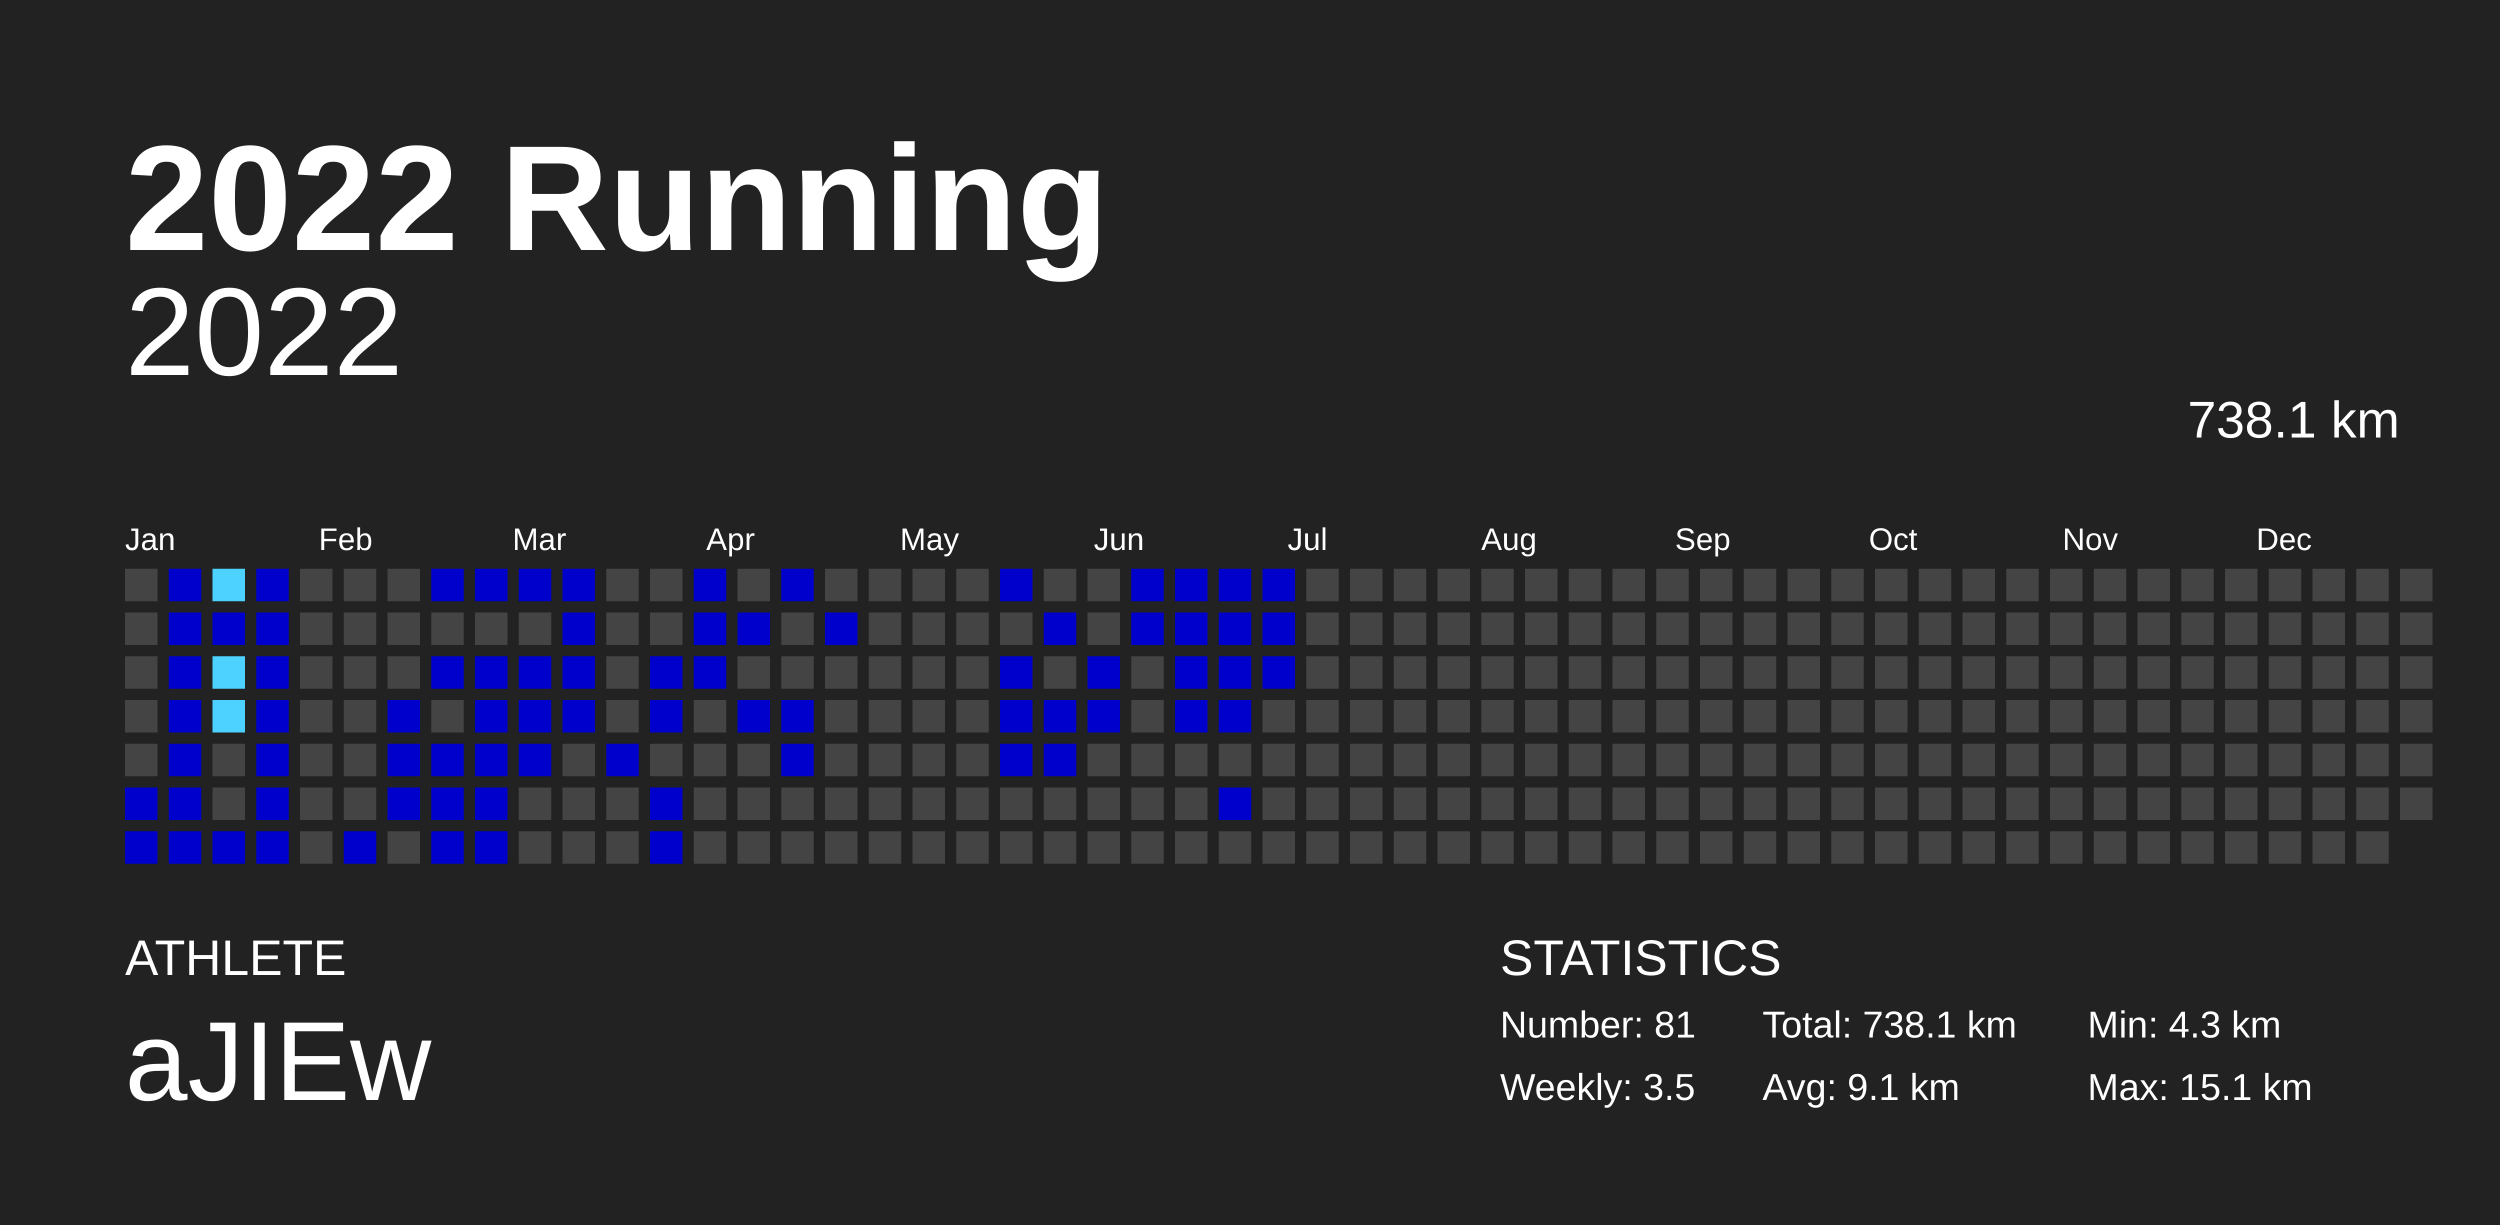
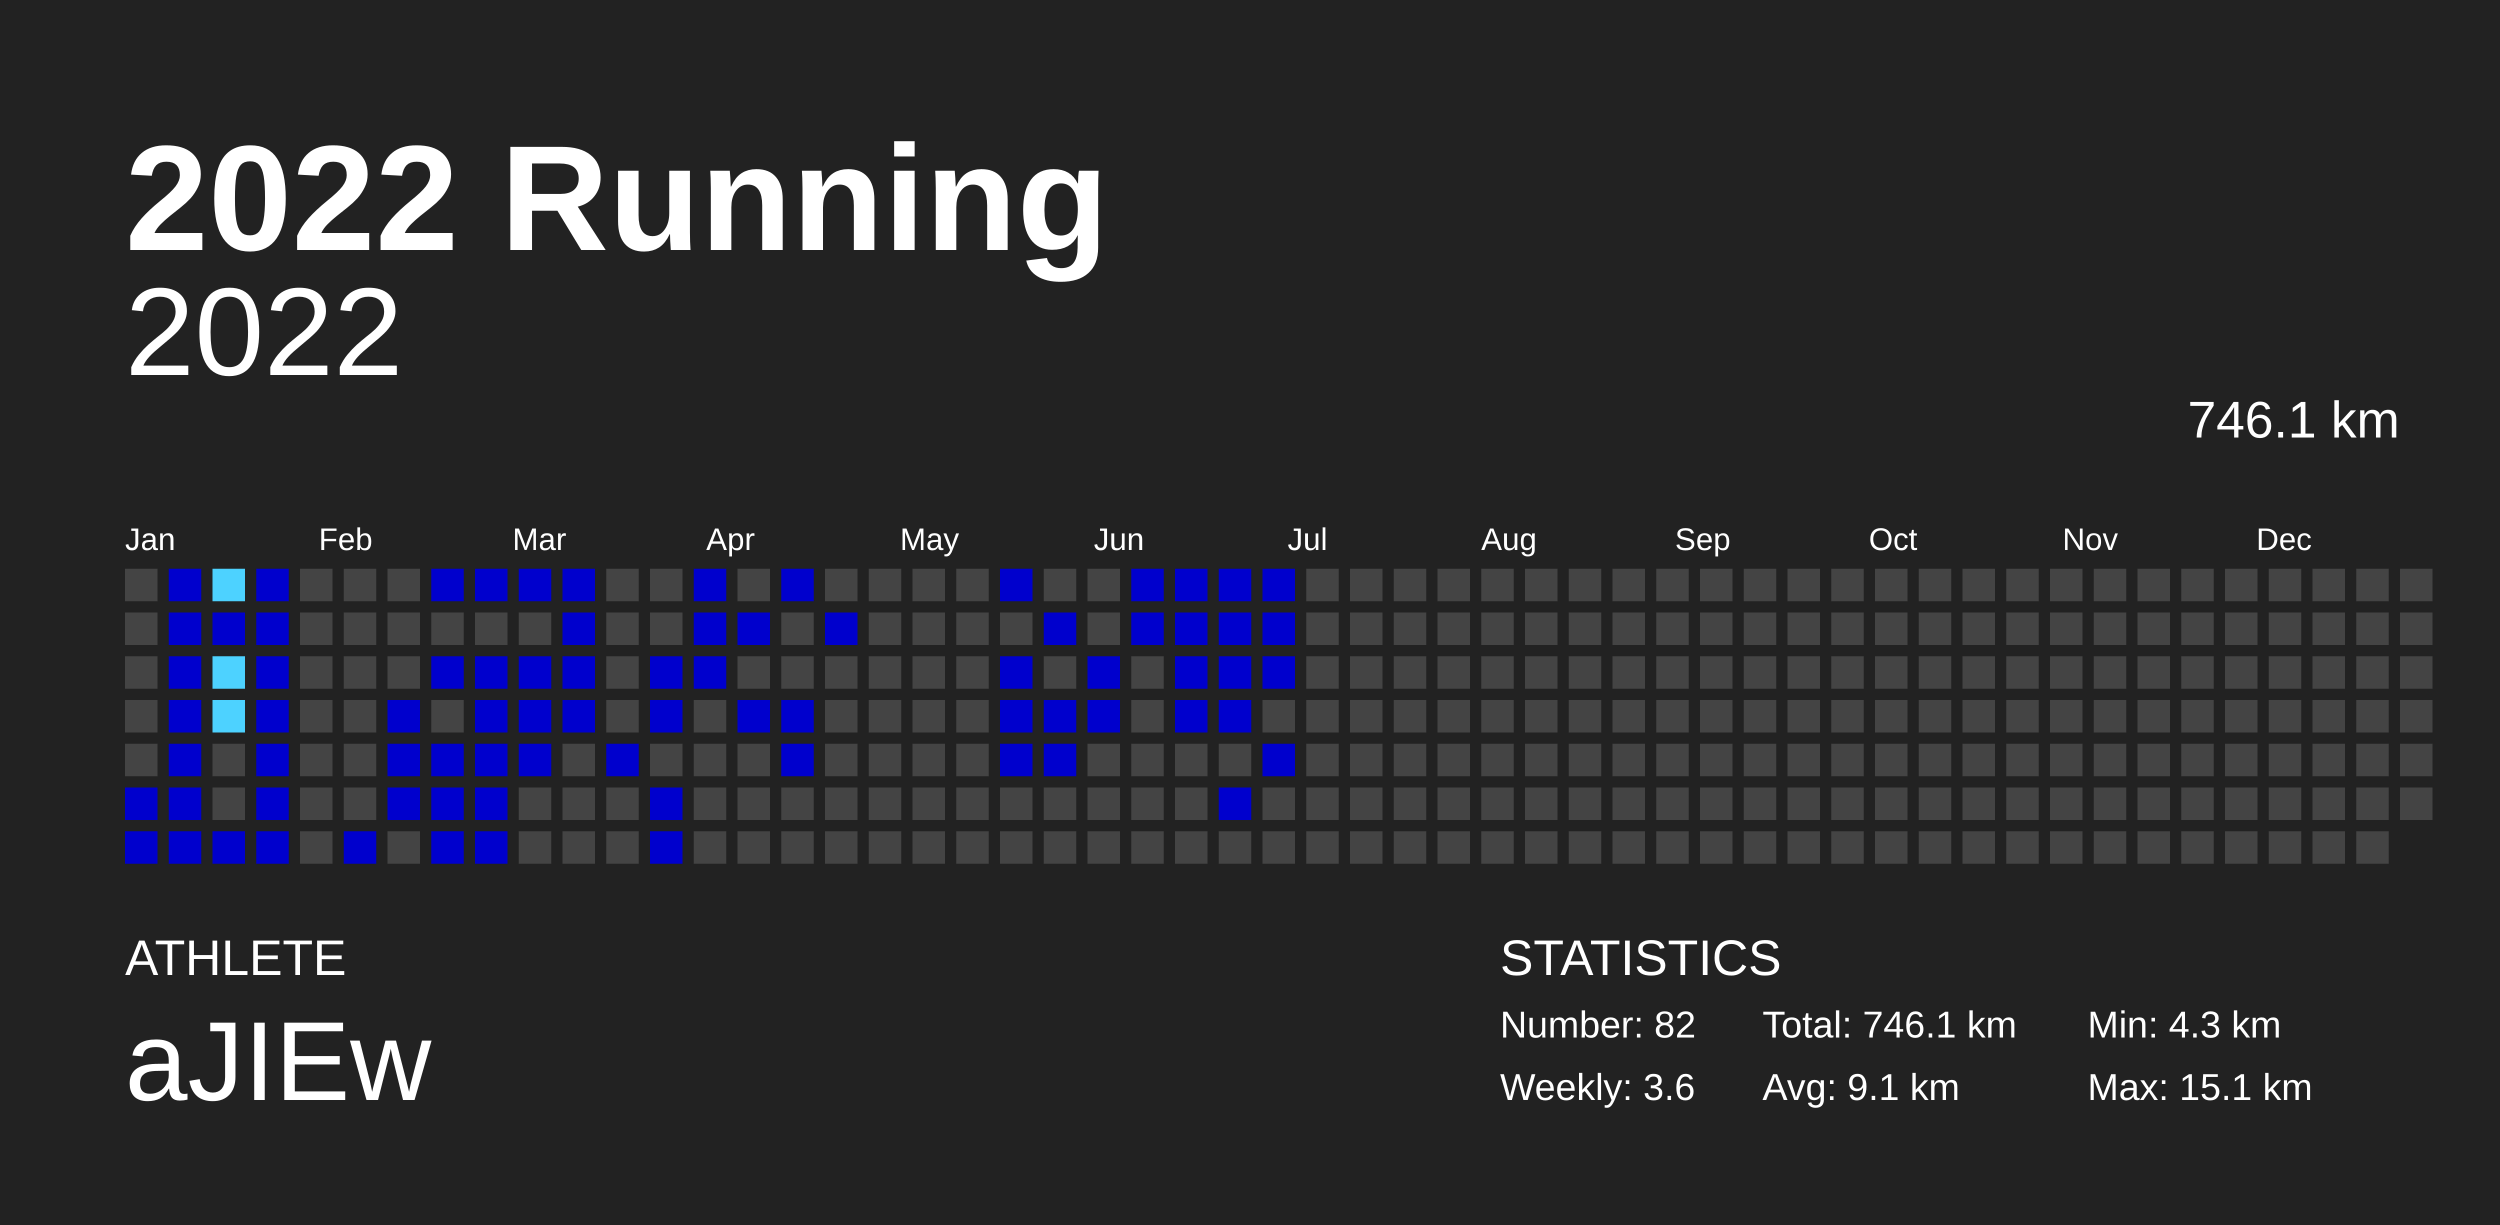
<svg xmlns="http://www.w3.org/2000/svg" baseProfile="full" height="98mm" version="1.1" viewBox="0,0,200,98" width="200mm">
  <defs />
  <rect fill="#222222" height="98" width="200" x="0" y="0" />
  <text fill="#FFFFFF" style="font-size:12px; font-family:Arial; font-weight:bold;" x="10" y="20">2022 Running</text>
  <text fill="#FFFFFF" style="font-size:4px; font-family:Arial" x="10" y="78">ATHLETE</text>
  <text fill="#FFFFFF" style="font-size:9px; font-family:Arial" x="10" y="88">aJIEw</text>
  <text fill="#FFFFFF" style="font-size:4px; font-family:Arial" x="120" y="78">STATISTICS</text>
-   <text fill="#FFFFFF" style="font-size:3px; font-family:Arial" x="120" y="83">Number: 81</text>
-   <text fill="#FFFFFF" style="font-size:3px; font-family:Arial" x="120" y="88">Weekly: 3.5</text>
-   <text fill="#FFFFFF" style="font-size:3px; font-family:Arial" x="141" y="83">Total: 738.1 km</text>
+   <text fill="#FFFFFF" style="font-size:3px; font-family:Arial" x="120" y="83">Number: 82</text>
+   <text fill="#FFFFFF" style="font-size:3px; font-family:Arial" x="120" y="88">Weekly: 3.6</text>
+   <text fill="#FFFFFF" style="font-size:3px; font-family:Arial" x="141" y="83">Total: 746.1 km</text>
  <text fill="#FFFFFF" style="font-size:3px; font-family:Arial" x="141" y="88">Avg: 9.1 km</text>
  <text fill="#FFFFFF" style="font-size:3px; font-family:Arial" x="167" y="83">Min: 4.3 km</text>
  <text fill="#FFFFFF" style="font-size:3px; font-family:Arial" x="167" y="88">Max: 15.1 km</text>
  <text alignment-baseline="hanging" fill="#FFFFFF" style="font-size:10.0px; font-family:Arial;" x="10" y="30">2022</text>
-   <text alignment-baseline="hanging" fill="#FFFFFF" style="font-size:4.125px; font-family:Arial;" x="175" y="35">738.1 km</text>
+   <text alignment-baseline="hanging" fill="#FFFFFF" style="font-size:4.125px; font-family:Arial;" x="175" y="35">746.1 km</text>
  <text fill="#FFFFFF" style="font-size:2.5px; font-family:Arial" x="10.0" y="44">Jan</text>
  <text fill="#FFFFFF" style="font-size:2.5px; font-family:Arial" x="25.5" y="44">Feb</text>
  <text fill="#FFFFFF" style="font-size:2.5px; font-family:Arial" x="41.0" y="44">Mar</text>
  <text fill="#FFFFFF" style="font-size:2.5px; font-family:Arial" x="56.5" y="44">Apr</text>
  <text fill="#FFFFFF" style="font-size:2.5px; font-family:Arial" x="72.0" y="44">May</text>
  <text fill="#FFFFFF" style="font-size:2.5px; font-family:Arial" x="87.5" y="44">Jun</text>
  <text fill="#FFFFFF" style="font-size:2.5px; font-family:Arial" x="103.0" y="44">Jul</text>
  <text fill="#FFFFFF" style="font-size:2.5px; font-family:Arial" x="118.5" y="44">Aug</text>
  <text fill="#FFFFFF" style="font-size:2.5px; font-family:Arial" x="134.0" y="44">Sep</text>
  <text fill="#FFFFFF" style="font-size:2.5px; font-family:Arial" x="149.5" y="44">Oct</text>
  <text fill="#FFFFFF" style="font-size:2.5px; font-family:Arial" x="165.0" y="44">Nov</text>
  <text fill="#FFFFFF" style="font-size:2.5px; font-family:Arial" x="180.5" y="44">Dec</text>
  <rect fill="#444444" height="2.6" width="2.6" x="10.0" y="45.5" />
  <rect fill="#444444" height="2.6" width="2.6" x="10.0" y="49.0" />
  <rect fill="#444444" height="2.6" width="2.6" x="10.0" y="52.5" />
  <rect fill="#444444" height="2.6" width="2.6" x="10.0" y="56.0" />
  <rect fill="#444444" height="2.6" width="2.6" x="10.0" y="59.5" />
  <rect fill="mediumblue" height="2.6" width="2.6" x="10.0" y="63.0" />
  <rect fill="mediumblue" height="2.6" width="2.6" x="10.0" y="66.5" />
  <rect fill="mediumblue" height="2.6" width="2.6" x="13.5" y="45.5" />
  <rect fill="mediumblue" height="2.6" width="2.6" x="13.5" y="49.0" />
  <rect fill="mediumblue" height="2.6" width="2.6" x="13.5" y="52.5" />
  <rect fill="mediumblue" height="2.6" width="2.6" x="13.5" y="56.0" />
  <rect fill="mediumblue" height="2.6" width="2.6" x="13.5" y="59.5" />
  <rect fill="mediumblue" height="2.6" width="2.6" x="13.5" y="63.0" />
  <rect fill="mediumblue" height="2.6" width="2.6" x="13.5" y="66.5" />
  <rect fill="#4dd2ff" height="2.6" width="2.6" x="17.0" y="45.5" />
  <rect fill="mediumblue" height="2.6" width="2.6" x="17.0" y="49.0" />
  <rect fill="#4dd2ff" height="2.6" width="2.6" x="17.0" y="52.5" />
  <rect fill="#4dd2ff" height="2.6" width="2.6" x="17.0" y="56.0" />
  <rect fill="#444444" height="2.6" width="2.6" x="17.0" y="59.5" />
  <rect fill="#444444" height="2.6" width="2.6" x="17.0" y="63.0" />
  <rect fill="mediumblue" height="2.6" width="2.6" x="17.0" y="66.5" />
  <rect fill="mediumblue" height="2.6" width="2.6" x="20.5" y="45.5" />
  <rect fill="mediumblue" height="2.6" width="2.6" x="20.5" y="49.0" />
  <rect fill="mediumblue" height="2.6" width="2.6" x="20.5" y="52.5" />
  <rect fill="mediumblue" height="2.6" width="2.6" x="20.5" y="56.0" />
  <rect fill="mediumblue" height="2.6" width="2.6" x="20.5" y="59.5" />
  <rect fill="mediumblue" height="2.6" width="2.6" x="20.5" y="63.0" />
  <rect fill="mediumblue" height="2.6" width="2.6" x="20.5" y="66.5" />
  <rect fill="#444444" height="2.6" width="2.6" x="24.0" y="45.5" />
  <rect fill="#444444" height="2.6" width="2.6" x="24.0" y="49.0" />
  <rect fill="#444444" height="2.6" width="2.6" x="24.0" y="52.5" />
  <rect fill="#444444" height="2.6" width="2.6" x="24.0" y="56.0" />
  <rect fill="#444444" height="2.6" width="2.6" x="24.0" y="59.5" />
  <rect fill="#444444" height="2.6" width="2.6" x="24.0" y="63.0" />
  <rect fill="#444444" height="2.6" width="2.6" x="24.0" y="66.5" />
  <rect fill="#444444" height="2.6" width="2.6" x="27.5" y="45.5" />
  <rect fill="#444444" height="2.6" width="2.6" x="27.5" y="49.0" />
  <rect fill="#444444" height="2.6" width="2.6" x="27.5" y="52.5" />
  <rect fill="#444444" height="2.6" width="2.6" x="27.5" y="56.0" />
  <rect fill="#444444" height="2.6" width="2.6" x="27.5" y="59.5" />
  <rect fill="#444444" height="2.6" width="2.6" x="27.5" y="63.0" />
  <rect fill="mediumblue" height="2.6" width="2.6" x="27.5" y="66.5" />
  <rect fill="#444444" height="2.6" width="2.6" x="31.0" y="45.5" />
  <rect fill="#444444" height="2.6" width="2.6" x="31.0" y="49.0" />
  <rect fill="#444444" height="2.6" width="2.6" x="31.0" y="52.5" />
  <rect fill="mediumblue" height="2.6" width="2.6" x="31.0" y="56.0" />
  <rect fill="mediumblue" height="2.6" width="2.6" x="31.0" y="59.5" />
  <rect fill="mediumblue" height="2.6" width="2.6" x="31.0" y="63.0" />
  <rect fill="#444444" height="2.6" width="2.6" x="31.0" y="66.5" />
  <rect fill="mediumblue" height="2.6" width="2.6" x="34.5" y="45.5" />
  <rect fill="#444444" height="2.6" width="2.6" x="34.5" y="49.0" />
  <rect fill="mediumblue" height="2.6" width="2.6" x="34.5" y="52.5" />
  <rect fill="#444444" height="2.6" width="2.6" x="34.5" y="56.0" />
  <rect fill="mediumblue" height="2.6" width="2.6" x="34.5" y="59.5" />
  <rect fill="mediumblue" height="2.6" width="2.6" x="34.5" y="63.0" />
  <rect fill="mediumblue" height="2.6" width="2.6" x="34.5" y="66.5" />
  <rect fill="mediumblue" height="2.6" width="2.6" x="38.0" y="45.5" />
  <rect fill="#444444" height="2.6" width="2.6" x="38.0" y="49.0" />
  <rect fill="mediumblue" height="2.6" width="2.6" x="38.0" y="52.5" />
  <rect fill="mediumblue" height="2.6" width="2.6" x="38.0" y="56.0" />
  <rect fill="mediumblue" height="2.6" width="2.6" x="38.0" y="59.5" />
  <rect fill="mediumblue" height="2.6" width="2.6" x="38.0" y="63.0" />
  <rect fill="mediumblue" height="2.6" width="2.6" x="38.0" y="66.5" />
  <rect fill="mediumblue" height="2.6" width="2.6" x="41.5" y="45.5" />
  <rect fill="#444444" height="2.6" width="2.6" x="41.5" y="49.0" />
  <rect fill="mediumblue" height="2.6" width="2.6" x="41.5" y="52.5" />
  <rect fill="mediumblue" height="2.6" width="2.6" x="41.5" y="56.0" />
  <rect fill="mediumblue" height="2.6" width="2.6" x="41.5" y="59.5" />
  <rect fill="#444444" height="2.6" width="2.6" x="41.5" y="63.0" />
  <rect fill="#444444" height="2.6" width="2.6" x="41.5" y="66.5" />
  <rect fill="mediumblue" height="2.6" width="2.6" x="45.0" y="45.5" />
  <rect fill="mediumblue" height="2.6" width="2.6" x="45.0" y="49.0" />
  <rect fill="mediumblue" height="2.6" width="2.6" x="45.0" y="52.5" />
  <rect fill="mediumblue" height="2.6" width="2.6" x="45.0" y="56.0" />
  <rect fill="#444444" height="2.6" width="2.6" x="45.0" y="59.5" />
  <rect fill="#444444" height="2.6" width="2.6" x="45.0" y="63.0" />
  <rect fill="#444444" height="2.6" width="2.6" x="45.0" y="66.5" />
  <rect fill="#444444" height="2.6" width="2.6" x="48.5" y="45.5" />
  <rect fill="#444444" height="2.6" width="2.6" x="48.5" y="49.0" />
  <rect fill="#444444" height="2.6" width="2.6" x="48.5" y="52.5" />
  <rect fill="#444444" height="2.6" width="2.6" x="48.5" y="56.0" />
  <rect fill="mediumblue" height="2.6" width="2.6" x="48.5" y="59.5" />
  <rect fill="#444444" height="2.6" width="2.6" x="48.5" y="63.0" />
  <rect fill="#444444" height="2.6" width="2.6" x="48.5" y="66.5" />
  <rect fill="#444444" height="2.6" width="2.6" x="52.0" y="45.5" />
  <rect fill="#444444" height="2.6" width="2.6" x="52.0" y="49.0" />
  <rect fill="mediumblue" height="2.6" width="2.6" x="52.0" y="52.5" />
  <rect fill="mediumblue" height="2.6" width="2.6" x="52.0" y="56.0" />
  <rect fill="#444444" height="2.6" width="2.6" x="52.0" y="59.5" />
  <rect fill="mediumblue" height="2.6" width="2.6" x="52.0" y="63.0" />
  <rect fill="mediumblue" height="2.6" width="2.6" x="52.0" y="66.5" />
  <rect fill="mediumblue" height="2.6" width="2.6" x="55.5" y="45.5" />
  <rect fill="mediumblue" height="2.6" width="2.6" x="55.5" y="49.0" />
  <rect fill="mediumblue" height="2.6" width="2.6" x="55.5" y="52.5" />
  <rect fill="#444444" height="2.6" width="2.6" x="55.5" y="56.0" />
  <rect fill="#444444" height="2.6" width="2.6" x="55.5" y="59.5" />
  <rect fill="#444444" height="2.6" width="2.6" x="55.5" y="63.0" />
  <rect fill="#444444" height="2.6" width="2.6" x="55.5" y="66.5" />
  <rect fill="#444444" height="2.6" width="2.6" x="59.0" y="45.5" />
  <rect fill="mediumblue" height="2.6" width="2.6" x="59.0" y="49.0" />
  <rect fill="#444444" height="2.6" width="2.6" x="59.0" y="52.5" />
  <rect fill="mediumblue" height="2.6" width="2.6" x="59.0" y="56.0" />
  <rect fill="#444444" height="2.6" width="2.6" x="59.0" y="59.5" />
  <rect fill="#444444" height="2.6" width="2.6" x="59.0" y="63.0" />
  <rect fill="#444444" height="2.6" width="2.6" x="59.0" y="66.5" />
  <rect fill="mediumblue" height="2.6" width="2.6" x="62.5" y="45.5" />
  <rect fill="#444444" height="2.6" width="2.6" x="62.5" y="49.0" />
  <rect fill="#444444" height="2.6" width="2.6" x="62.5" y="52.5" />
  <rect fill="mediumblue" height="2.6" width="2.6" x="62.5" y="56.0" />
  <rect fill="mediumblue" height="2.6" width="2.6" x="62.5" y="59.5" />
  <rect fill="#444444" height="2.6" width="2.6" x="62.5" y="63.0" />
  <rect fill="#444444" height="2.6" width="2.6" x="62.5" y="66.5" />
  <rect fill="#444444" height="2.6" width="2.6" x="66.0" y="45.5" />
  <rect fill="mediumblue" height="2.6" width="2.6" x="66.0" y="49.0" />
  <rect fill="#444444" height="2.6" width="2.6" x="66.0" y="52.5" />
  <rect fill="#444444" height="2.6" width="2.6" x="66.0" y="56.0" />
  <rect fill="#444444" height="2.6" width="2.6" x="66.0" y="59.5" />
  <rect fill="#444444" height="2.6" width="2.6" x="66.0" y="63.0" />
  <rect fill="#444444" height="2.6" width="2.6" x="66.0" y="66.5" />
  <rect fill="#444444" height="2.6" width="2.6" x="69.5" y="45.5" />
  <rect fill="#444444" height="2.6" width="2.6" x="69.5" y="49.0" />
  <rect fill="#444444" height="2.6" width="2.6" x="69.5" y="52.5" />
  <rect fill="#444444" height="2.6" width="2.6" x="69.5" y="56.0" />
  <rect fill="#444444" height="2.6" width="2.6" x="69.5" y="59.5" />
  <rect fill="#444444" height="2.6" width="2.6" x="69.5" y="63.0" />
  <rect fill="#444444" height="2.6" width="2.6" x="69.5" y="66.5" />
  <rect fill="#444444" height="2.6" width="2.6" x="73.0" y="45.5" />
  <rect fill="#444444" height="2.6" width="2.6" x="73.0" y="49.0" />
  <rect fill="#444444" height="2.6" width="2.6" x="73.0" y="52.5" />
  <rect fill="#444444" height="2.6" width="2.6" x="73.0" y="56.0" />
  <rect fill="#444444" height="2.6" width="2.6" x="73.0" y="59.5" />
  <rect fill="#444444" height="2.6" width="2.6" x="73.0" y="63.0" />
  <rect fill="#444444" height="2.6" width="2.6" x="73.0" y="66.5" />
  <rect fill="#444444" height="2.6" width="2.6" x="76.5" y="45.5" />
  <rect fill="#444444" height="2.6" width="2.6" x="76.5" y="49.0" />
  <rect fill="#444444" height="2.6" width="2.6" x="76.5" y="52.5" />
  <rect fill="#444444" height="2.6" width="2.6" x="76.5" y="56.0" />
  <rect fill="#444444" height="2.6" width="2.6" x="76.5" y="59.5" />
  <rect fill="#444444" height="2.6" width="2.6" x="76.5" y="63.0" />
  <rect fill="#444444" height="2.6" width="2.6" x="76.5" y="66.5" />
  <rect fill="mediumblue" height="2.6" width="2.6" x="80.0" y="45.5" />
  <rect fill="#444444" height="2.6" width="2.6" x="80.0" y="49.0" />
  <rect fill="mediumblue" height="2.6" width="2.6" x="80.0" y="52.5" />
  <rect fill="mediumblue" height="2.6" width="2.6" x="80.0" y="56.0" />
  <rect fill="mediumblue" height="2.6" width="2.6" x="80.0" y="59.5" />
  <rect fill="#444444" height="2.6" width="2.6" x="80.0" y="63.0" />
  <rect fill="#444444" height="2.6" width="2.6" x="80.0" y="66.5" />
  <rect fill="#444444" height="2.6" width="2.6" x="83.5" y="45.5" />
  <rect fill="mediumblue" height="2.6" width="2.6" x="83.5" y="49.0" />
  <rect fill="#444444" height="2.6" width="2.6" x="83.5" y="52.5" />
  <rect fill="mediumblue" height="2.6" width="2.6" x="83.5" y="56.0" />
  <rect fill="mediumblue" height="2.6" width="2.6" x="83.5" y="59.5" />
  <rect fill="#444444" height="2.6" width="2.6" x="83.5" y="63.0" />
  <rect fill="#444444" height="2.6" width="2.6" x="83.5" y="66.5" />
  <rect fill="#444444" height="2.6" width="2.6" x="87.0" y="45.5" />
  <rect fill="#444444" height="2.6" width="2.6" x="87.0" y="49.0" />
  <rect fill="mediumblue" height="2.6" width="2.6" x="87.0" y="52.5" />
  <rect fill="mediumblue" height="2.6" width="2.6" x="87.0" y="56.0" />
  <rect fill="#444444" height="2.6" width="2.6" x="87.0" y="59.5" />
  <rect fill="#444444" height="2.6" width="2.6" x="87.0" y="63.0" />
  <rect fill="#444444" height="2.6" width="2.6" x="87.0" y="66.5" />
  <rect fill="mediumblue" height="2.6" width="2.6" x="90.5" y="45.5" />
  <rect fill="mediumblue" height="2.6" width="2.6" x="90.5" y="49.0" />
  <rect fill="#444444" height="2.6" width="2.6" x="90.5" y="52.5" />
  <rect fill="#444444" height="2.6" width="2.6" x="90.5" y="56.0" />
  <rect fill="#444444" height="2.6" width="2.6" x="90.5" y="59.5" />
  <rect fill="#444444" height="2.6" width="2.6" x="90.5" y="63.0" />
  <rect fill="#444444" height="2.6" width="2.6" x="90.5" y="66.5" />
  <rect fill="mediumblue" height="2.6" width="2.6" x="94.0" y="45.5" />
  <rect fill="mediumblue" height="2.6" width="2.6" x="94.0" y="49.0" />
  <rect fill="mediumblue" height="2.6" width="2.6" x="94.0" y="52.5" />
  <rect fill="mediumblue" height="2.6" width="2.6" x="94.0" y="56.0" />
  <rect fill="#444444" height="2.6" width="2.6" x="94.0" y="59.5" />
  <rect fill="#444444" height="2.6" width="2.6" x="94.0" y="63.0" />
  <rect fill="#444444" height="2.6" width="2.6" x="94.0" y="66.5" />
  <rect fill="mediumblue" height="2.6" width="2.6" x="97.5" y="45.5" />
  <rect fill="mediumblue" height="2.6" width="2.6" x="97.5" y="49.0" />
  <rect fill="mediumblue" height="2.6" width="2.6" x="97.5" y="52.5" />
  <rect fill="mediumblue" height="2.6" width="2.6" x="97.5" y="56.0" />
  <rect fill="#444444" height="2.6" width="2.6" x="97.5" y="59.5" />
  <rect fill="mediumblue" height="2.6" width="2.6" x="97.5" y="63.0" />
  <rect fill="#444444" height="2.6" width="2.6" x="97.5" y="66.5" />
  <rect fill="mediumblue" height="2.6" width="2.6" x="101.0" y="45.5" />
  <rect fill="mediumblue" height="2.6" width="2.6" x="101.0" y="49.0" />
  <rect fill="mediumblue" height="2.6" width="2.6" x="101.0" y="52.5" />
  <rect fill="#444444" height="2.6" width="2.6" x="101.0" y="56.0" />
-   <rect fill="#444444" height="2.6" width="2.6" x="101.0" y="59.5" />
+   <rect fill="mediumblue" height="2.6" width="2.6" x="101.0" y="59.5" />
  <rect fill="#444444" height="2.6" width="2.6" x="101.0" y="63.0" />
  <rect fill="#444444" height="2.6" width="2.6" x="101.0" y="66.5" />
  <rect fill="#444444" height="2.6" width="2.6" x="104.5" y="45.5" />
  <rect fill="#444444" height="2.6" width="2.6" x="104.5" y="49.0" />
  <rect fill="#444444" height="2.6" width="2.6" x="104.5" y="52.5" />
  <rect fill="#444444" height="2.6" width="2.6" x="104.5" y="56.0" />
  <rect fill="#444444" height="2.6" width="2.6" x="104.5" y="59.5" />
  <rect fill="#444444" height="2.6" width="2.6" x="104.5" y="63.0" />
  <rect fill="#444444" height="2.6" width="2.6" x="104.5" y="66.5" />
  <rect fill="#444444" height="2.6" width="2.6" x="108.0" y="45.5" />
  <rect fill="#444444" height="2.6" width="2.6" x="108.0" y="49.0" />
  <rect fill="#444444" height="2.6" width="2.6" x="108.0" y="52.5" />
  <rect fill="#444444" height="2.6" width="2.6" x="108.0" y="56.0" />
  <rect fill="#444444" height="2.6" width="2.6" x="108.0" y="59.5" />
  <rect fill="#444444" height="2.6" width="2.6" x="108.0" y="63.0" />
  <rect fill="#444444" height="2.6" width="2.6" x="108.0" y="66.5" />
  <rect fill="#444444" height="2.6" width="2.6" x="111.5" y="45.5" />
  <rect fill="#444444" height="2.6" width="2.6" x="111.5" y="49.0" />
  <rect fill="#444444" height="2.6" width="2.6" x="111.5" y="52.5" />
  <rect fill="#444444" height="2.6" width="2.6" x="111.5" y="56.0" />
  <rect fill="#444444" height="2.6" width="2.6" x="111.5" y="59.5" />
  <rect fill="#444444" height="2.6" width="2.6" x="111.5" y="63.0" />
  <rect fill="#444444" height="2.6" width="2.6" x="111.5" y="66.5" />
  <rect fill="#444444" height="2.6" width="2.6" x="115.0" y="45.5" />
  <rect fill="#444444" height="2.6" width="2.6" x="115.0" y="49.0" />
  <rect fill="#444444" height="2.6" width="2.6" x="115.0" y="52.5" />
  <rect fill="#444444" height="2.6" width="2.6" x="115.0" y="56.0" />
  <rect fill="#444444" height="2.6" width="2.6" x="115.0" y="59.5" />
  <rect fill="#444444" height="2.6" width="2.6" x="115.0" y="63.0" />
  <rect fill="#444444" height="2.6" width="2.6" x="115.0" y="66.5" />
  <rect fill="#444444" height="2.6" width="2.6" x="118.5" y="45.5" />
  <rect fill="#444444" height="2.6" width="2.6" x="118.5" y="49.0" />
  <rect fill="#444444" height="2.6" width="2.6" x="118.5" y="52.5" />
  <rect fill="#444444" height="2.6" width="2.6" x="118.5" y="56.0" />
  <rect fill="#444444" height="2.6" width="2.6" x="118.5" y="59.5" />
  <rect fill="#444444" height="2.6" width="2.6" x="118.5" y="63.0" />
  <rect fill="#444444" height="2.6" width="2.6" x="118.5" y="66.5" />
  <rect fill="#444444" height="2.6" width="2.6" x="122.0" y="45.5" />
  <rect fill="#444444" height="2.6" width="2.6" x="122.0" y="49.0" />
  <rect fill="#444444" height="2.6" width="2.6" x="122.0" y="52.5" />
  <rect fill="#444444" height="2.6" width="2.6" x="122.0" y="56.0" />
  <rect fill="#444444" height="2.6" width="2.6" x="122.0" y="59.5" />
  <rect fill="#444444" height="2.6" width="2.6" x="122.0" y="63.0" />
  <rect fill="#444444" height="2.6" width="2.6" x="122.0" y="66.5" />
  <rect fill="#444444" height="2.6" width="2.6" x="125.5" y="45.5" />
  <rect fill="#444444" height="2.6" width="2.6" x="125.5" y="49.0" />
  <rect fill="#444444" height="2.6" width="2.6" x="125.5" y="52.5" />
  <rect fill="#444444" height="2.6" width="2.6" x="125.5" y="56.0" />
  <rect fill="#444444" height="2.6" width="2.6" x="125.5" y="59.5" />
  <rect fill="#444444" height="2.6" width="2.6" x="125.5" y="63.0" />
  <rect fill="#444444" height="2.6" width="2.6" x="125.5" y="66.5" />
  <rect fill="#444444" height="2.6" width="2.6" x="129.0" y="45.5" />
  <rect fill="#444444" height="2.6" width="2.6" x="129.0" y="49.0" />
  <rect fill="#444444" height="2.6" width="2.6" x="129.0" y="52.5" />
  <rect fill="#444444" height="2.6" width="2.6" x="129.0" y="56.0" />
  <rect fill="#444444" height="2.6" width="2.6" x="129.0" y="59.5" />
  <rect fill="#444444" height="2.6" width="2.6" x="129.0" y="63.0" />
  <rect fill="#444444" height="2.6" width="2.6" x="129.0" y="66.5" />
  <rect fill="#444444" height="2.6" width="2.6" x="132.5" y="45.5" />
  <rect fill="#444444" height="2.6" width="2.6" x="132.5" y="49.0" />
  <rect fill="#444444" height="2.6" width="2.6" x="132.5" y="52.5" />
  <rect fill="#444444" height="2.6" width="2.6" x="132.5" y="56.0" />
  <rect fill="#444444" height="2.6" width="2.6" x="132.5" y="59.5" />
  <rect fill="#444444" height="2.6" width="2.6" x="132.5" y="63.0" />
  <rect fill="#444444" height="2.6" width="2.6" x="132.5" y="66.5" />
  <rect fill="#444444" height="2.6" width="2.6" x="136.0" y="45.5" />
  <rect fill="#444444" height="2.6" width="2.6" x="136.0" y="49.0" />
  <rect fill="#444444" height="2.6" width="2.6" x="136.0" y="52.5" />
  <rect fill="#444444" height="2.6" width="2.6" x="136.0" y="56.0" />
  <rect fill="#444444" height="2.6" width="2.6" x="136.0" y="59.5" />
  <rect fill="#444444" height="2.6" width="2.6" x="136.0" y="63.0" />
  <rect fill="#444444" height="2.6" width="2.6" x="136.0" y="66.5" />
  <rect fill="#444444" height="2.6" width="2.6" x="139.5" y="45.5" />
  <rect fill="#444444" height="2.6" width="2.6" x="139.5" y="49.0" />
  <rect fill="#444444" height="2.6" width="2.6" x="139.5" y="52.5" />
  <rect fill="#444444" height="2.6" width="2.6" x="139.5" y="56.0" />
  <rect fill="#444444" height="2.6" width="2.6" x="139.5" y="59.5" />
  <rect fill="#444444" height="2.6" width="2.6" x="139.5" y="63.0" />
  <rect fill="#444444" height="2.6" width="2.6" x="139.5" y="66.5" />
  <rect fill="#444444" height="2.6" width="2.6" x="143.0" y="45.5" />
  <rect fill="#444444" height="2.6" width="2.6" x="143.0" y="49.0" />
  <rect fill="#444444" height="2.6" width="2.6" x="143.0" y="52.5" />
  <rect fill="#444444" height="2.6" width="2.6" x="143.0" y="56.0" />
  <rect fill="#444444" height="2.6" width="2.6" x="143.0" y="59.5" />
  <rect fill="#444444" height="2.6" width="2.6" x="143.0" y="63.0" />
  <rect fill="#444444" height="2.6" width="2.6" x="143.0" y="66.5" />
  <rect fill="#444444" height="2.6" width="2.6" x="146.5" y="45.5" />
  <rect fill="#444444" height="2.6" width="2.6" x="146.5" y="49.0" />
  <rect fill="#444444" height="2.6" width="2.6" x="146.5" y="52.5" />
  <rect fill="#444444" height="2.6" width="2.6" x="146.5" y="56.0" />
  <rect fill="#444444" height="2.6" width="2.6" x="146.5" y="59.5" />
  <rect fill="#444444" height="2.6" width="2.6" x="146.5" y="63.0" />
  <rect fill="#444444" height="2.6" width="2.6" x="146.5" y="66.5" />
  <rect fill="#444444" height="2.6" width="2.6" x="150.0" y="45.5" />
  <rect fill="#444444" height="2.6" width="2.6" x="150.0" y="49.0" />
  <rect fill="#444444" height="2.6" width="2.6" x="150.0" y="52.5" />
  <rect fill="#444444" height="2.6" width="2.6" x="150.0" y="56.0" />
  <rect fill="#444444" height="2.6" width="2.6" x="150.0" y="59.5" />
  <rect fill="#444444" height="2.6" width="2.6" x="150.0" y="63.0" />
  <rect fill="#444444" height="2.6" width="2.6" x="150.0" y="66.5" />
  <rect fill="#444444" height="2.6" width="2.6" x="153.5" y="45.5" />
  <rect fill="#444444" height="2.6" width="2.6" x="153.5" y="49.0" />
  <rect fill="#444444" height="2.6" width="2.6" x="153.5" y="52.5" />
  <rect fill="#444444" height="2.6" width="2.6" x="153.5" y="56.0" />
  <rect fill="#444444" height="2.6" width="2.6" x="153.5" y="59.5" />
  <rect fill="#444444" height="2.6" width="2.6" x="153.5" y="63.0" />
  <rect fill="#444444" height="2.6" width="2.6" x="153.5" y="66.5" />
  <rect fill="#444444" height="2.6" width="2.6" x="157.0" y="45.5" />
  <rect fill="#444444" height="2.6" width="2.6" x="157.0" y="49.0" />
  <rect fill="#444444" height="2.6" width="2.6" x="157.0" y="52.5" />
  <rect fill="#444444" height="2.6" width="2.6" x="157.0" y="56.0" />
  <rect fill="#444444" height="2.6" width="2.6" x="157.0" y="59.5" />
  <rect fill="#444444" height="2.6" width="2.6" x="157.0" y="63.0" />
  <rect fill="#444444" height="2.6" width="2.6" x="157.0" y="66.5" />
  <rect fill="#444444" height="2.6" width="2.6" x="160.5" y="45.5" />
  <rect fill="#444444" height="2.6" width="2.6" x="160.5" y="49.0" />
  <rect fill="#444444" height="2.6" width="2.6" x="160.5" y="52.5" />
  <rect fill="#444444" height="2.6" width="2.6" x="160.5" y="56.0" />
  <rect fill="#444444" height="2.6" width="2.6" x="160.5" y="59.5" />
  <rect fill="#444444" height="2.6" width="2.6" x="160.5" y="63.0" />
  <rect fill="#444444" height="2.6" width="2.6" x="160.5" y="66.5" />
  <rect fill="#444444" height="2.6" width="2.6" x="164.0" y="45.5" />
  <rect fill="#444444" height="2.6" width="2.6" x="164.0" y="49.0" />
  <rect fill="#444444" height="2.6" width="2.6" x="164.0" y="52.5" />
  <rect fill="#444444" height="2.6" width="2.6" x="164.0" y="56.0" />
  <rect fill="#444444" height="2.6" width="2.6" x="164.0" y="59.5" />
  <rect fill="#444444" height="2.6" width="2.6" x="164.0" y="63.0" />
  <rect fill="#444444" height="2.6" width="2.6" x="164.0" y="66.5" />
  <rect fill="#444444" height="2.6" width="2.6" x="167.5" y="45.5" />
  <rect fill="#444444" height="2.6" width="2.6" x="167.5" y="49.0" />
  <rect fill="#444444" height="2.6" width="2.6" x="167.5" y="52.5" />
  <rect fill="#444444" height="2.6" width="2.6" x="167.5" y="56.0" />
  <rect fill="#444444" height="2.6" width="2.6" x="167.5" y="59.5" />
  <rect fill="#444444" height="2.6" width="2.6" x="167.5" y="63.0" />
  <rect fill="#444444" height="2.6" width="2.6" x="167.5" y="66.5" />
  <rect fill="#444444" height="2.6" width="2.6" x="171.0" y="45.5" />
  <rect fill="#444444" height="2.6" width="2.6" x="171.0" y="49.0" />
  <rect fill="#444444" height="2.6" width="2.6" x="171.0" y="52.5" />
  <rect fill="#444444" height="2.6" width="2.6" x="171.0" y="56.0" />
  <rect fill="#444444" height="2.6" width="2.6" x="171.0" y="59.5" />
  <rect fill="#444444" height="2.6" width="2.6" x="171.0" y="63.0" />
  <rect fill="#444444" height="2.6" width="2.6" x="171.0" y="66.5" />
  <rect fill="#444444" height="2.6" width="2.6" x="174.5" y="45.5" />
  <rect fill="#444444" height="2.6" width="2.6" x="174.5" y="49.0" />
  <rect fill="#444444" height="2.6" width="2.6" x="174.5" y="52.5" />
  <rect fill="#444444" height="2.6" width="2.6" x="174.5" y="56.0" />
  <rect fill="#444444" height="2.6" width="2.6" x="174.5" y="59.5" />
  <rect fill="#444444" height="2.6" width="2.6" x="174.5" y="63.0" />
  <rect fill="#444444" height="2.6" width="2.6" x="174.5" y="66.5" />
  <rect fill="#444444" height="2.6" width="2.6" x="178.0" y="45.5" />
  <rect fill="#444444" height="2.6" width="2.6" x="178.0" y="49.0" />
  <rect fill="#444444" height="2.6" width="2.6" x="178.0" y="52.5" />
  <rect fill="#444444" height="2.6" width="2.6" x="178.0" y="56.0" />
  <rect fill="#444444" height="2.6" width="2.6" x="178.0" y="59.5" />
  <rect fill="#444444" height="2.6" width="2.6" x="178.0" y="63.0" />
  <rect fill="#444444" height="2.6" width="2.6" x="178.0" y="66.5" />
  <rect fill="#444444" height="2.6" width="2.6" x="181.5" y="45.5" />
  <rect fill="#444444" height="2.6" width="2.6" x="181.5" y="49.0" />
  <rect fill="#444444" height="2.6" width="2.6" x="181.5" y="52.5" />
  <rect fill="#444444" height="2.6" width="2.6" x="181.5" y="56.0" />
  <rect fill="#444444" height="2.6" width="2.6" x="181.5" y="59.5" />
  <rect fill="#444444" height="2.6" width="2.6" x="181.5" y="63.0" />
  <rect fill="#444444" height="2.6" width="2.6" x="181.5" y="66.5" />
  <rect fill="#444444" height="2.6" width="2.6" x="185.0" y="45.5" />
  <rect fill="#444444" height="2.6" width="2.6" x="185.0" y="49.0" />
  <rect fill="#444444" height="2.6" width="2.6" x="185.0" y="52.5" />
  <rect fill="#444444" height="2.6" width="2.6" x="185.0" y="56.0" />
  <rect fill="#444444" height="2.6" width="2.6" x="185.0" y="59.5" />
  <rect fill="#444444" height="2.6" width="2.6" x="185.0" y="63.0" />
  <rect fill="#444444" height="2.6" width="2.6" x="185.0" y="66.5" />
  <rect fill="#444444" height="2.6" width="2.6" x="188.5" y="45.5" />
  <rect fill="#444444" height="2.6" width="2.6" x="188.5" y="49.0" />
  <rect fill="#444444" height="2.6" width="2.6" x="188.5" y="52.5" />
  <rect fill="#444444" height="2.6" width="2.6" x="188.5" y="56.0" />
  <rect fill="#444444" height="2.6" width="2.6" x="188.5" y="59.5" />
  <rect fill="#444444" height="2.6" width="2.6" x="188.5" y="63.0" />
  <rect fill="#444444" height="2.6" width="2.6" x="188.5" y="66.5" />
  <rect fill="#444444" height="2.6" width="2.6" x="192.0" y="45.5" />
  <rect fill="#444444" height="2.6" width="2.6" x="192.0" y="49.0" />
  <rect fill="#444444" height="2.6" width="2.6" x="192.0" y="52.5" />
  <rect fill="#444444" height="2.6" width="2.6" x="192.0" y="56.0" />
  <rect fill="#444444" height="2.6" width="2.6" x="192.0" y="59.5" />
  <rect fill="#444444" height="2.6" width="2.6" x="192.0" y="63.0" />
</svg>
